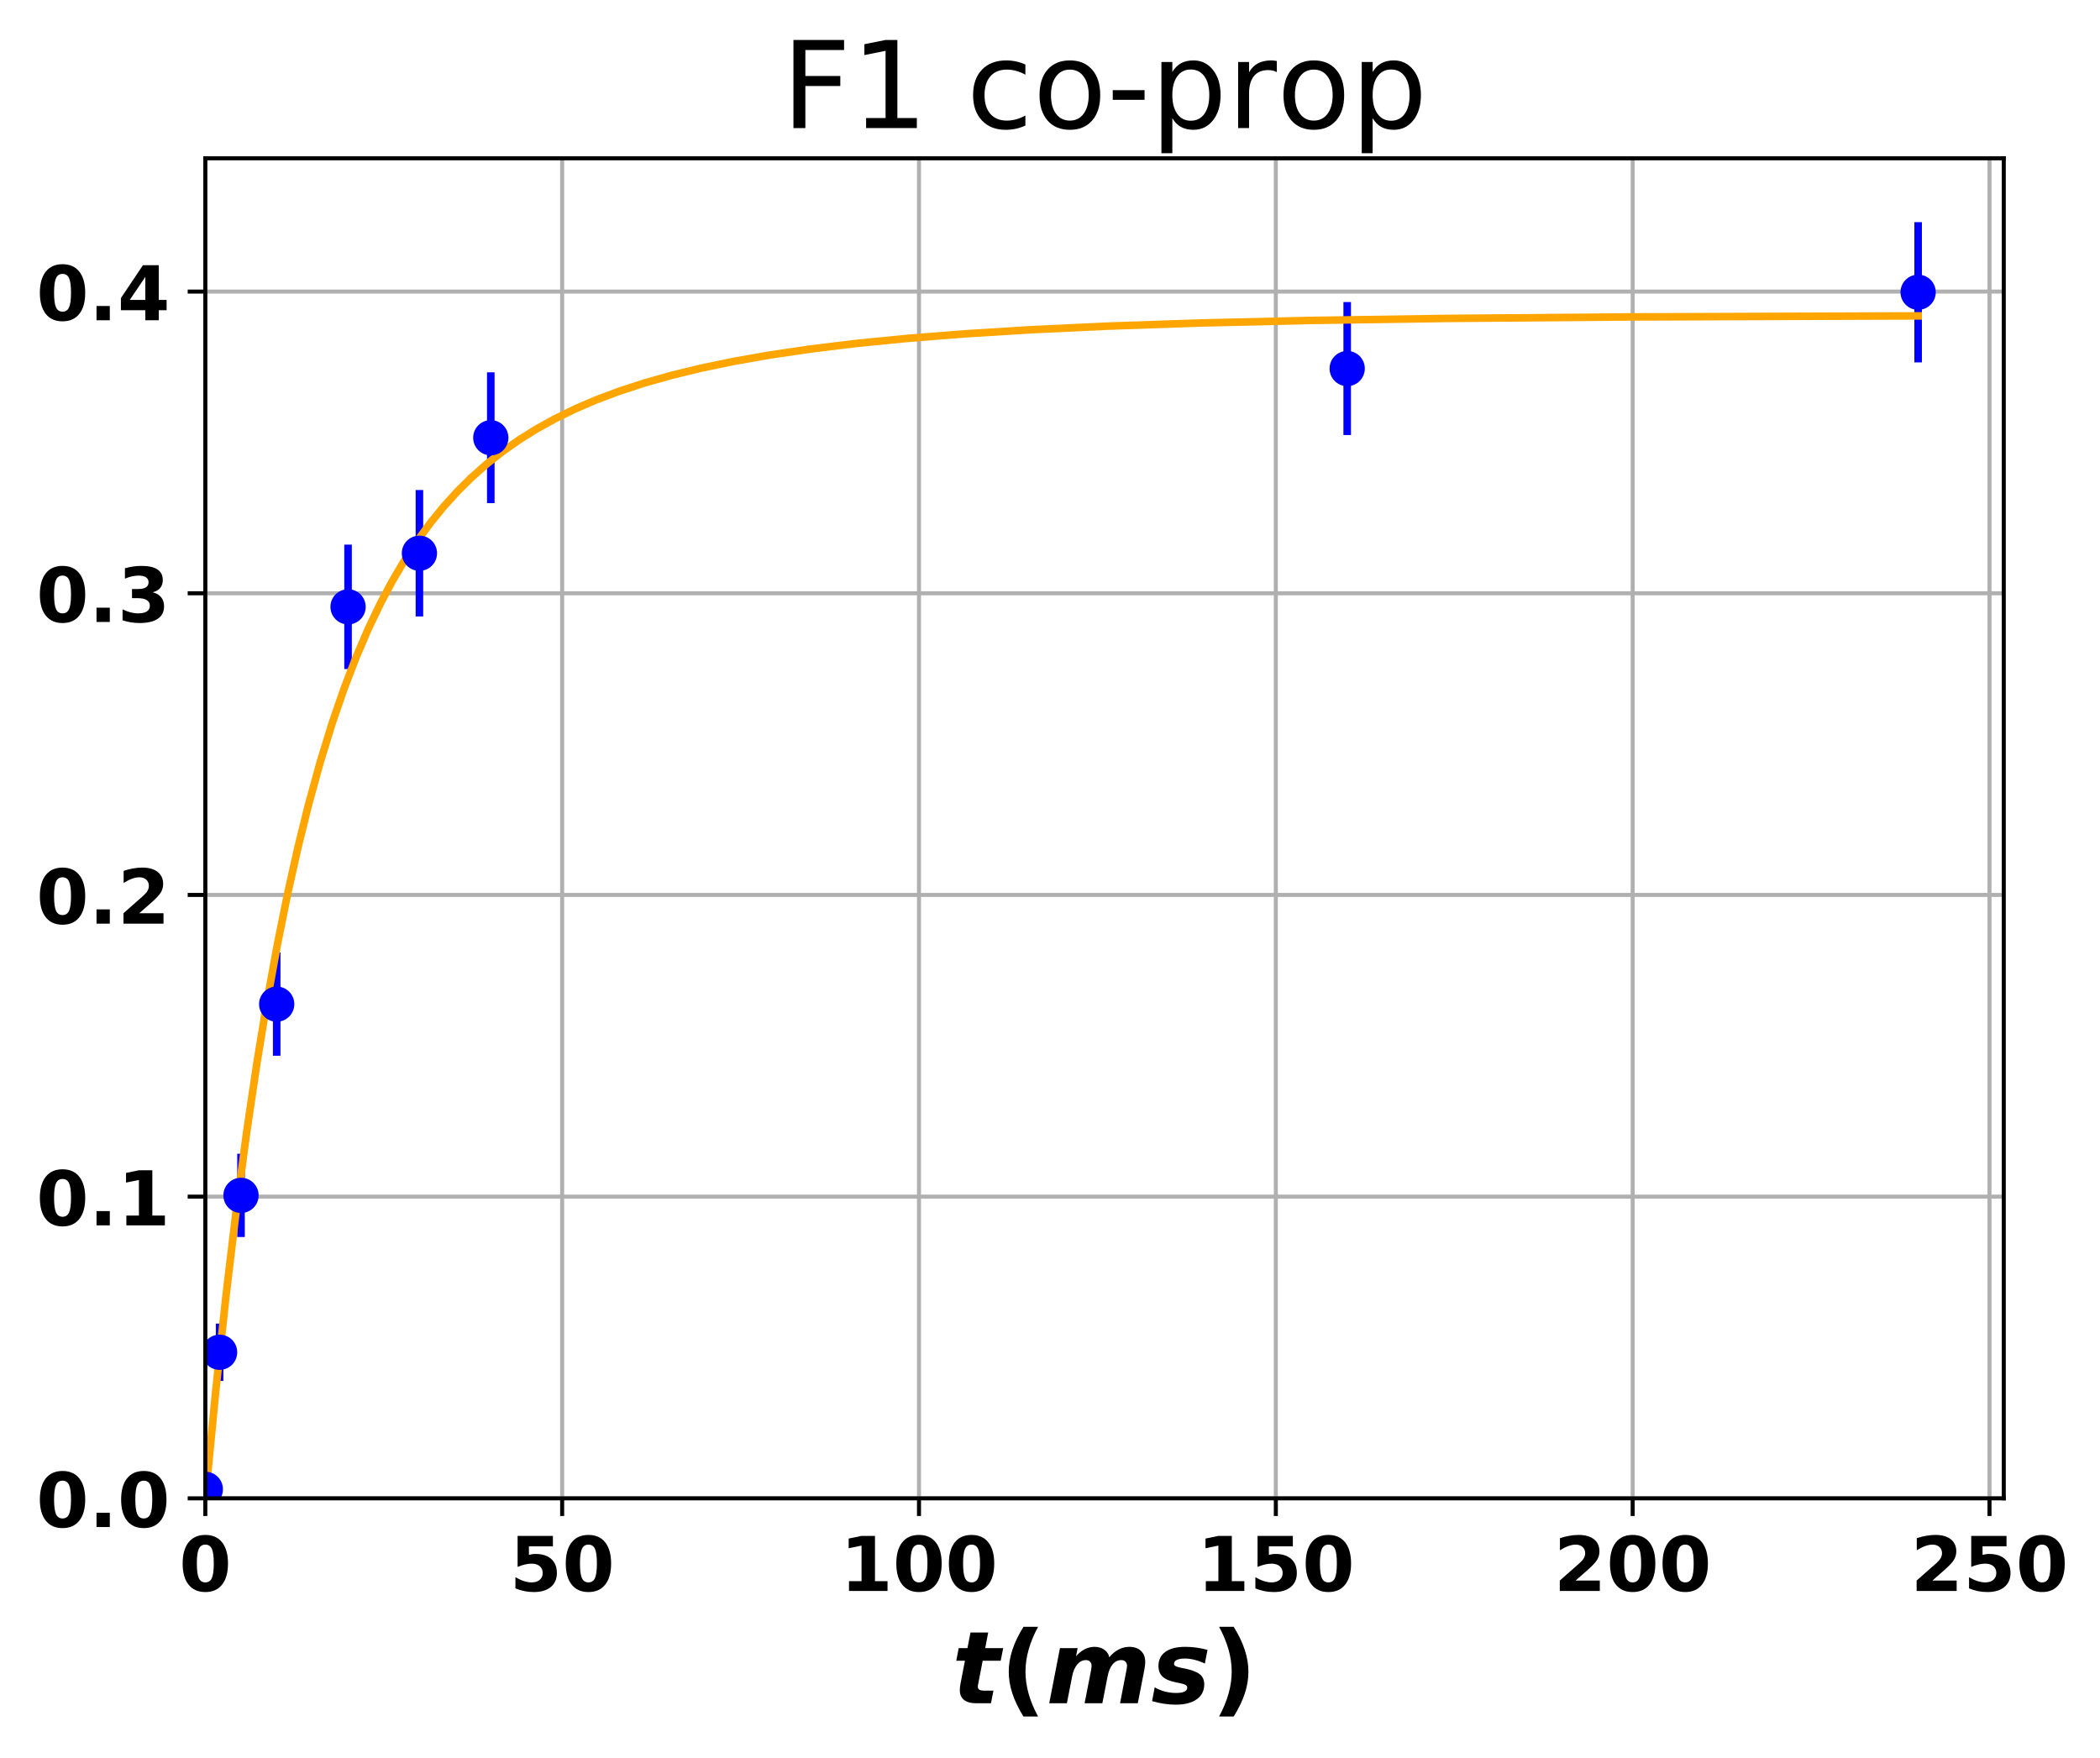
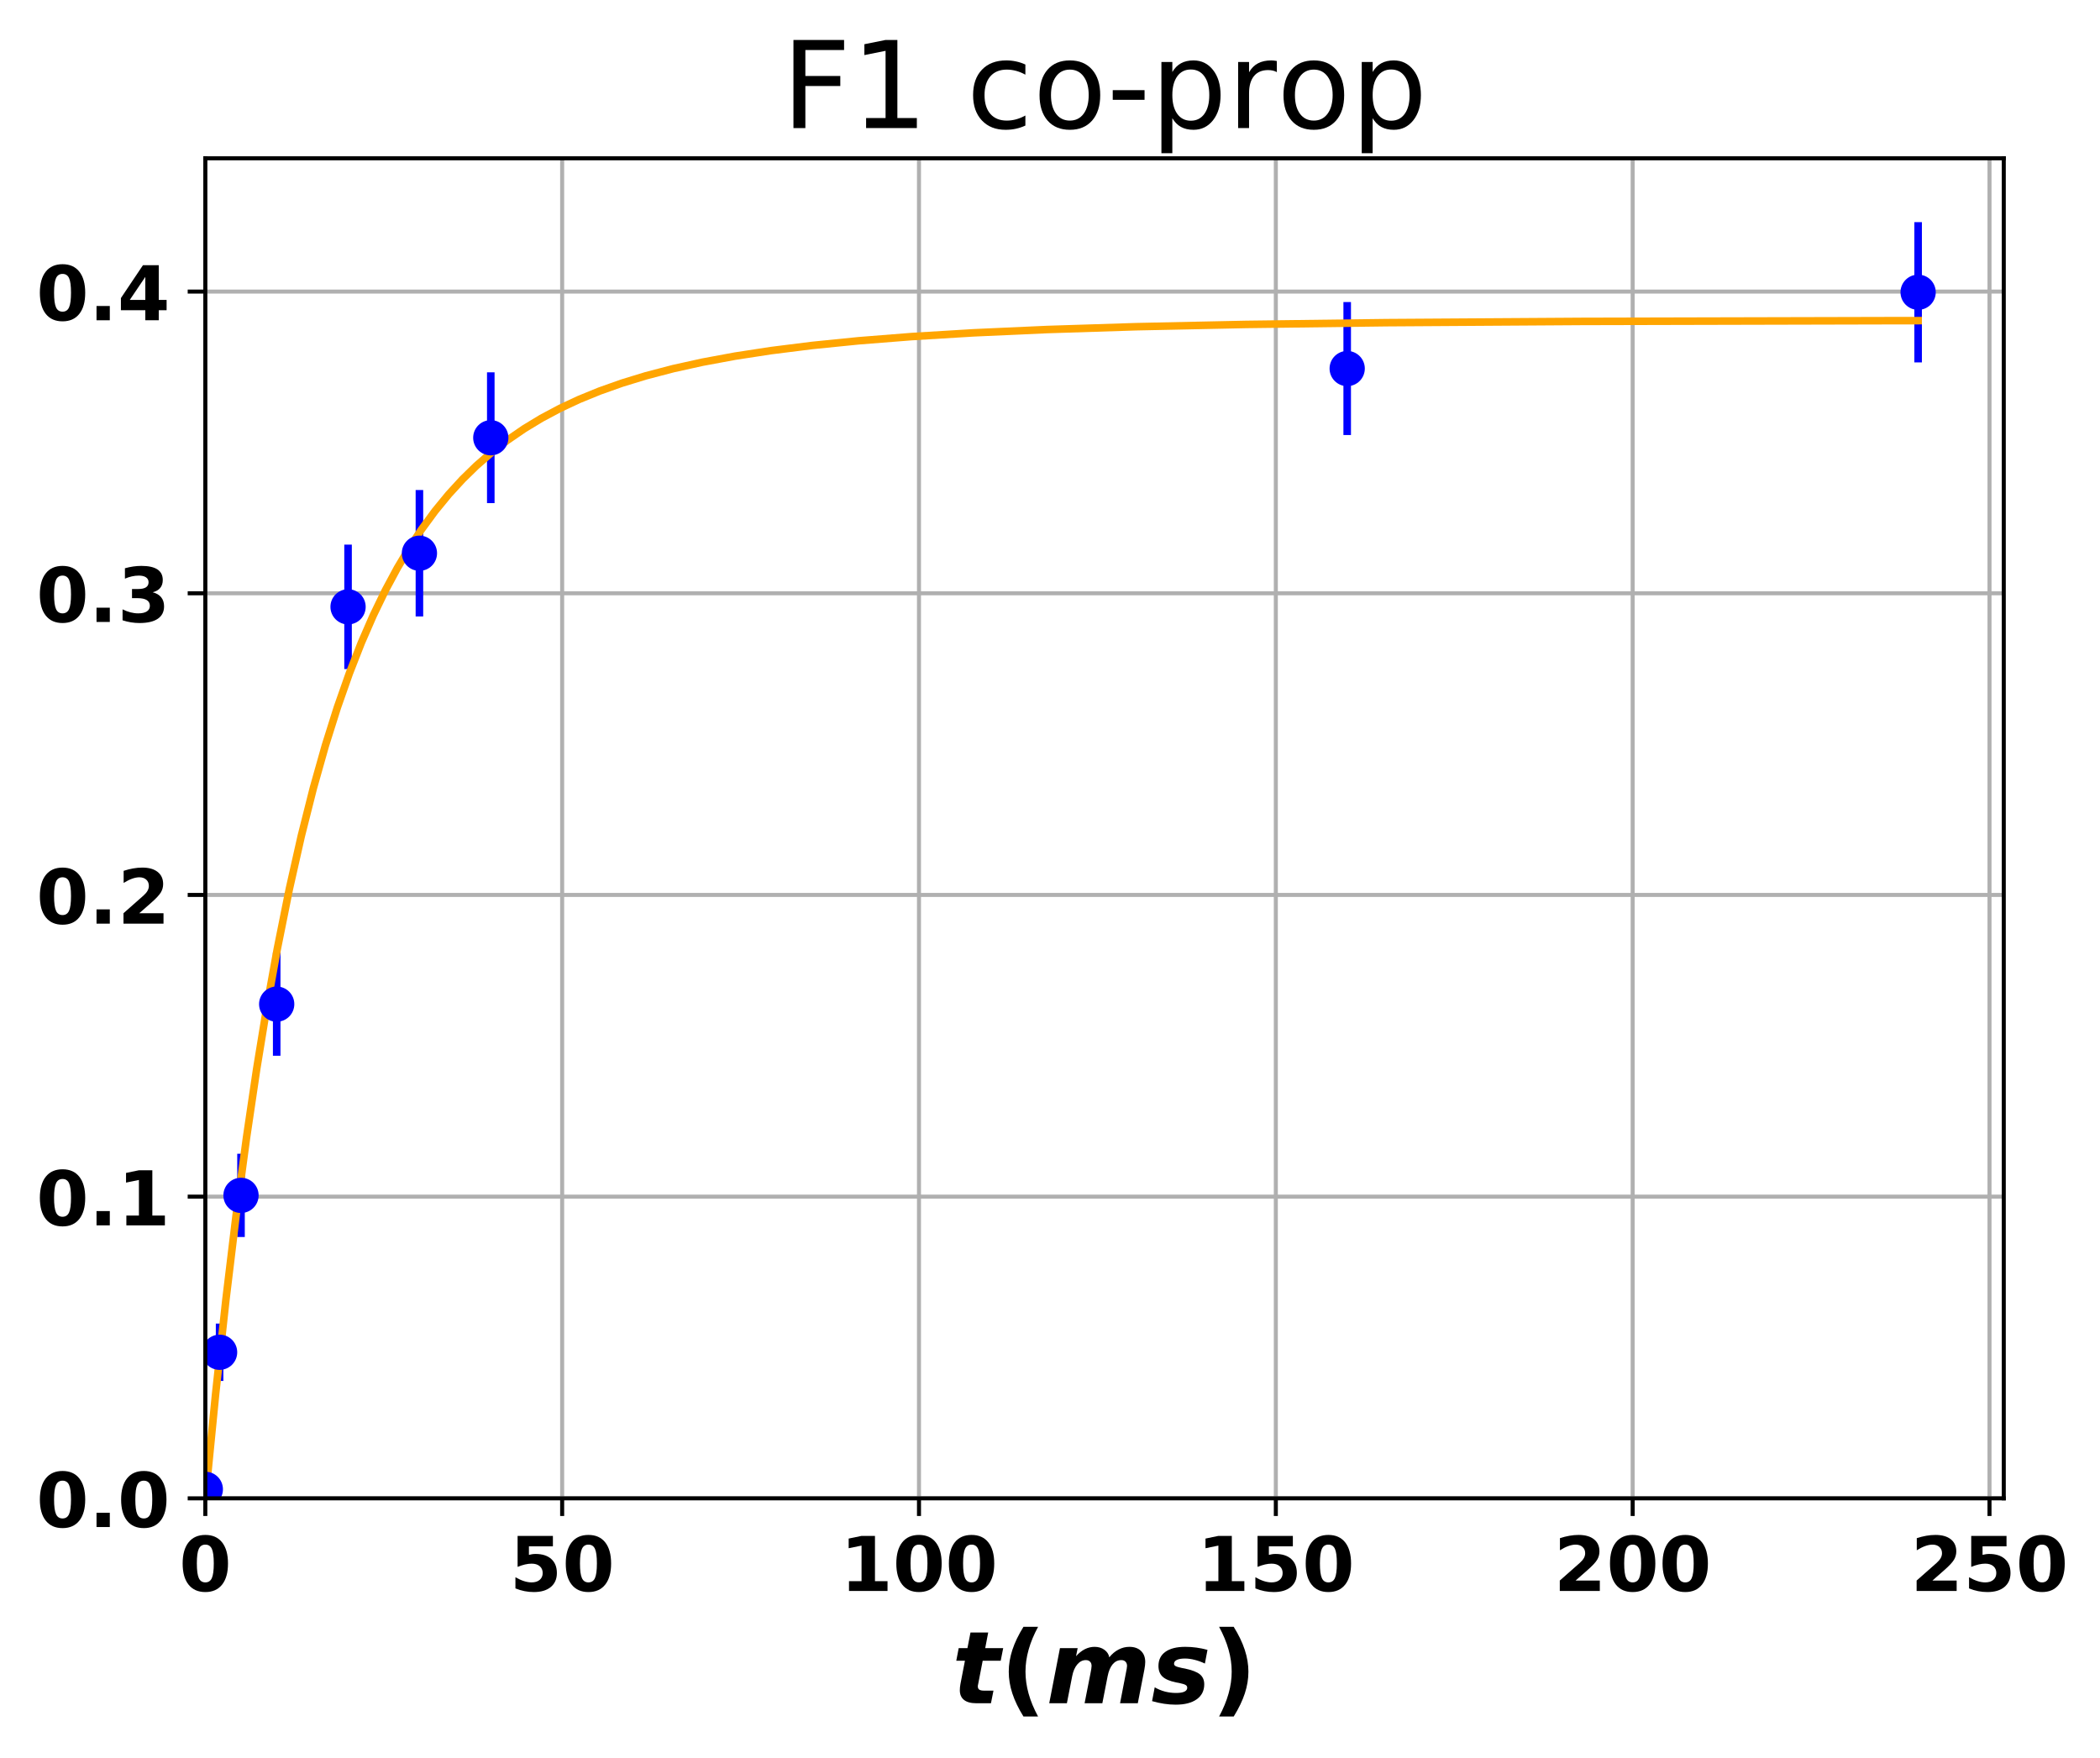
<svg xmlns="http://www.w3.org/2000/svg" xmlns:xlink="http://www.w3.org/1999/xlink" height="349pt" version="1.1" viewBox="0 0 417 349" width="417pt">
  <defs>
    <style type="text/css">
*{stroke-linecap:butt;stroke-linejoin:round;}
  </style>
  </defs>
  <g id="figure_1">
    <g id="patch_1">
      <path d="M 0 349.622  L 417.912 349.622  L 417.912 0  L 0 0  z " style="fill:none;" />
    </g>
    <g id="axes_1">
      <g id="patch_2">
        <path d="M 40.771 297.548  L 397.891 297.548  L 397.891 31.436  L 40.771 31.436  z " style="fill:none;" />
      </g>
      <g id="matplotlib.axis_1">
        <g id="xtick_1">
          <g id="line2d_1">
-             <path clip-path="url(#p3bf431dee2)" d="M 40.771 297.548  L 40.771 31.436  " style="fill:none;stroke:#b0b0b0;stroke-linecap:square;stroke-width:0.8;" />
+             <path clip-path="url(#pfee22d00aa)" d="M 40.771 297.548  L 40.771 31.436  " style="fill:none;stroke:#b0b0b0;stroke-linecap:square;stroke-width:0.8;" />
          </g>
          <g id="line2d_2">
            <defs>
-               <path d="M 0 0  L 0 3.5  " id="md26a37bcea" style="stroke:#000000;stroke-width:0.8;" />
-             </defs>
-             <g>
-               <use style="stroke:#000000;stroke-width:0.8;" x="40.771" xlink:href="#md26a37bcea" y="297.548" />
+               <path d="M 0 0  L 0 3.5  " id="m506e6fd8e3" style="stroke:#000000;stroke-width:0.8;" />
+             </defs>
+             <g>
+               <use style="stroke:#000000;stroke-width:0.8;" x="40.771" xlink:href="#m506e6fd8e3" y="297.548" />
            </g>
          </g>
          <g id="text_1">
            <defs>
              <path d="M 46 36.531  Q 46 50.203 43.438 55.781  Q 40.875 61.375 34.812 61.375  Q 28.766 61.375 26.172 55.781  Q 23.578 50.203 23.578 36.531  Q 23.578 22.703 26.172 17.031  Q 28.766 11.375 34.812 11.375  Q 40.828 11.375 43.406 17.031  Q 46 22.703 46 36.531  M 64.797 36.375  Q 64.797 18.266 56.984 8.422  Q 49.172 -1.422 34.812 -1.422  Q 20.406 -1.422 12.594 8.422  Q 4.781 18.266 4.781 36.375  Q 4.781 54.547 12.594 64.375  Q 20.406 74.219 34.812 74.219  Q 49.172 74.219 56.984 64.375  Q 64.797 54.547 64.797 36.375  " id="DejaVuSans-Bold-30" />
            </defs>
            <g transform="translate(35.55273 315.9459)scale(0.15 -0.15)">
              <use xlink:href="#DejaVuSans-Bold-30" />
            </g>
          </g>
        </g>
        <g id="xtick_2">
          <g id="line2d_3">
-             <path clip-path="url(#p3bf431dee2)" d="M 111.628 297.548  L 111.628 31.436  " style="fill:none;stroke:#b0b0b0;stroke-linecap:square;stroke-width:0.8;" />
+             <path clip-path="url(#pfee22d00aa)" d="M 111.628 297.548  L 111.628 31.436  " style="fill:none;stroke:#b0b0b0;stroke-linecap:square;stroke-width:0.8;" />
          </g>
          <g id="line2d_4">
            <g>
-               <use style="stroke:#000000;stroke-width:0.8;" x="111.628" xlink:href="#md26a37bcea" y="297.548" />
+               <use style="stroke:#000000;stroke-width:0.8;" x="111.628" xlink:href="#m506e6fd8e3" y="297.548" />
            </g>
          </g>
          <g id="text_2">
            <defs>
              <path d="M 10.594 72.906  L 57.328 72.906  L 57.328 59.078  L 25.594 59.078  L 25.594 47.797  Q 27.734 48.391 29.906 48.703  Q 32.078 49.031 34.422 49.031  Q 47.75 49.031 55.172 42.359  Q 62.594 35.688 62.594 23.781  Q 62.594 11.969 54.516 5.266  Q 46.438 -1.422 32.078 -1.422  Q 25.875 -1.422 19.797 -0.219  Q 13.719 0.984 7.719 3.422  L 7.719 18.219  Q 13.672 14.797 19.016 13.078  Q 24.359 11.375 29.109 11.375  Q 35.938 11.375 39.859 14.719  Q 43.797 18.062 43.797 23.781  Q 43.797 29.547 39.859 32.859  Q 35.938 36.188 29.109 36.188  Q 25.047 36.188 20.453 35.125  Q 15.875 34.078 10.594 31.891  z " id="DejaVuSans-Bold-35" />
            </defs>
            <g transform="translate(101.1915 315.9459)scale(0.15 -0.15)">
              <use xlink:href="#DejaVuSans-Bold-35" />
              <use x="69.58" xlink:href="#DejaVuSans-Bold-30" />
            </g>
          </g>
        </g>
        <g id="xtick_3">
          <g id="line2d_5">
-             <path clip-path="url(#p3bf431dee2)" d="M 182.485 297.548  L 182.485 31.436  " style="fill:none;stroke:#b0b0b0;stroke-linecap:square;stroke-width:0.8;" />
+             <path clip-path="url(#pfee22d00aa)" d="M 182.485 297.548  L 182.485 31.436  " style="fill:none;stroke:#b0b0b0;stroke-linecap:square;stroke-width:0.8;" />
          </g>
          <g id="line2d_6">
            <g>
-               <use style="stroke:#000000;stroke-width:0.8;" x="182.485" xlink:href="#md26a37bcea" y="297.548" />
+               <use style="stroke:#000000;stroke-width:0.8;" x="182.485" xlink:href="#m506e6fd8e3" y="297.548" />
            </g>
          </g>
          <g id="text_3">
            <defs>
              <path d="M 11.719 12.984  L 28.328 12.984  L 28.328 60.109  L 11.281 56.594  L 11.281 69.391  L 28.219 72.906  L 46.094 72.906  L 46.094 12.984  L 62.703 12.984  L 62.703 0  L 11.719 0  z " id="DejaVuSans-Bold-31" />
            </defs>
            <g transform="translate(166.8303 315.9459)scale(0.15 -0.15)">
              <use xlink:href="#DejaVuSans-Bold-31" />
              <use x="69.58" xlink:href="#DejaVuSans-Bold-30" />
              <use x="139.16" xlink:href="#DejaVuSans-Bold-30" />
            </g>
          </g>
        </g>
        <g id="xtick_4">
          <g id="line2d_7">
-             <path clip-path="url(#p3bf431dee2)" d="M 253.343 297.548  L 253.343 31.436  " style="fill:none;stroke:#b0b0b0;stroke-linecap:square;stroke-width:0.8;" />
+             <path clip-path="url(#pfee22d00aa)" d="M 253.343 297.548  L 253.343 31.436  " style="fill:none;stroke:#b0b0b0;stroke-linecap:square;stroke-width:0.8;" />
          </g>
          <g id="line2d_8">
            <g>
-               <use style="stroke:#000000;stroke-width:0.8;" x="253.343" xlink:href="#md26a37bcea" y="297.548" />
+               <use style="stroke:#000000;stroke-width:0.8;" x="253.343" xlink:href="#m506e6fd8e3" y="297.548" />
            </g>
          </g>
          <g id="text_4">
            <g transform="translate(237.6874 315.9459)scale(0.15 -0.15)">
              <use xlink:href="#DejaVuSans-Bold-31" />
              <use x="69.58" xlink:href="#DejaVuSans-Bold-35" />
              <use x="139.16" xlink:href="#DejaVuSans-Bold-30" />
            </g>
          </g>
        </g>
        <g id="xtick_5">
          <g id="line2d_9">
-             <path clip-path="url(#p3bf431dee2)" d="M 324.2 297.548  L 324.2 31.436  " style="fill:none;stroke:#b0b0b0;stroke-linecap:square;stroke-width:0.8;" />
+             <path clip-path="url(#pfee22d00aa)" d="M 324.2 297.548  L 324.2 31.436  " style="fill:none;stroke:#b0b0b0;stroke-linecap:square;stroke-width:0.8;" />
          </g>
          <g id="line2d_10">
            <g>
-               <use style="stroke:#000000;stroke-width:0.8;" x="324.2" xlink:href="#md26a37bcea" y="297.548" />
+               <use style="stroke:#000000;stroke-width:0.8;" x="324.2" xlink:href="#m506e6fd8e3" y="297.548" />
            </g>
          </g>
          <g id="text_5">
            <defs>
              <path d="M 28.812 13.812  L 60.891 13.812  L 60.891 0  L 7.906 0  L 7.906 13.812  L 34.516 37.312  Q 38.094 40.531 39.797 43.609  Q 41.5 46.688 41.5 50  Q 41.5 55.125 38.062 58.25  Q 34.625 61.375 28.906 61.375  Q 24.516 61.375 19.281 59.5  Q 14.062 57.625 8.109 53.906  L 8.109 69.922  Q 14.453 72.016 20.656 73.109  Q 26.859 74.219 32.812 74.219  Q 45.906 74.219 53.156 68.453  Q 60.406 62.703 60.406 52.391  Q 60.406 46.438 57.328 41.281  Q 54.25 36.141 44.391 27.484  z " id="DejaVuSans-Bold-32" />
            </defs>
            <g transform="translate(308.5446 315.9459)scale(0.15 -0.15)">
              <use xlink:href="#DejaVuSans-Bold-32" />
              <use x="69.58" xlink:href="#DejaVuSans-Bold-30" />
              <use x="139.16" xlink:href="#DejaVuSans-Bold-30" />
            </g>
          </g>
        </g>
        <g id="xtick_6">
          <g id="line2d_11">
-             <path clip-path="url(#p3bf431dee2)" d="M 395.057 297.548  L 395.057 31.436  " style="fill:none;stroke:#b0b0b0;stroke-linecap:square;stroke-width:0.8;" />
+             <path clip-path="url(#pfee22d00aa)" d="M 395.057 297.548  L 395.057 31.436  " style="fill:none;stroke:#b0b0b0;stroke-linecap:square;stroke-width:0.8;" />
          </g>
          <g id="line2d_12">
            <g>
-               <use style="stroke:#000000;stroke-width:0.8;" x="395.057" xlink:href="#md26a37bcea" y="297.548" />
+               <use style="stroke:#000000;stroke-width:0.8;" x="395.057" xlink:href="#m506e6fd8e3" y="297.548" />
            </g>
          </g>
          <g id="text_6">
            <g transform="translate(379.4017 315.9459)scale(0.15 -0.15)">
              <use xlink:href="#DejaVuSans-Bold-32" />
              <use x="69.58" xlink:href="#DejaVuSans-Bold-35" />
              <use x="139.16" xlink:href="#DejaVuSans-Bold-30" />
            </g>
          </g>
        </g>
        <g id="text_7">
          <defs>
            <path d="M 35.984 70.219  L 33.016 54.688  L 50.875 54.688  L 48.391 42.188  L 30.516 42.188  L 26.031 19.047  Q 25.828 18.266 25.75 17.719  Q 25.688 17.188 25.688 16.703  Q 25.688 14.453 27.172 13.469  Q 28.656 12.5 32.172 12.5  L 41.219 12.5  L 38.719 0  L 24.031 0  Q 16.109 0 11.953 3.312  Q 7.812 6.641 7.812 12.891  Q 7.812 14.266 7.953 15.828  Q 8.109 17.391 8.406 19  L 12.891 42.188  L 4.297 42.188  L 6.688 54.688  L 15.375 54.688  L 18.406 70.219  z " id="DejaVuSans-BoldOblique-74" />
            <path d="M 37.703 -13.188  L 23.188 -13.188  Q 15.719 -1.125 12.156 9.734  Q 8.594 20.609 8.594 31.297  Q 8.594 42 12.172 52.953  Q 15.766 63.922 23.188 75.875  L 37.703 75.875  Q 31.453 64.312 28.328 53.25  Q 25.203 42.188 25.203 31.391  Q 25.203 20.609 28.297 9.516  Q 31.391 -1.562 37.703 -13.188  " id="DejaVuSans-Bold-28" />
            <path d="M 62.703 45.609  Q 66.75 50.641 71.891 53.312  Q 77.047 56 82.625 56  Q 89.938 56 94.156 51.969  Q 98.391 47.953 98.391 40.922  Q 98.391 39.453 98.172 37.562  Q 97.953 35.688 97.516 33.297  L 91.016 0  L 73.391 0  L 78.906 28.516  L 79.047 29.25  Q 80.328 35.297 80.328 37.016  Q 80.328 39.703 78.781 41.266  Q 77.25 42.828 74.609 42.828  Q 69.578 42.828 66.078 38.703  Q 62.594 34.578 61.078 26.906  L 55.812 0  L 38.188 0  L 43.797 28.516  Q 44.531 32.172 44.828 34.047  Q 45.125 35.938 45.125 37.016  Q 45.125 39.75 43.609 41.281  Q 42.094 42.828 39.406 42.828  Q 34.578 42.828 30.938 38.547  Q 27.297 34.281 25.875 26.906  L 20.609 0  L 3.078 0  L 13.719 54.688  L 31.297 54.688  L 29.688 46.688  Q 33.797 51.312 38.422 53.656  Q 43.062 56 48.094 56  Q 53.766 56 57.812 53.094  Q 61.859 50.203 62.703 45.609  " id="DejaVuSans-BoldOblique-6d" />
            <path d="M 56 52.984  L 53.422 39.406  Q 48.297 41.844 43.219 43.109  Q 38.141 44.391 33.594 44.391  Q 28.422 44.391 25.609 43.047  Q 22.797 41.703 22.797 39.203  Q 22.797 37.75 24.359 36.859  Q 25.922 35.984 30.516 35.016  L 33.688 34.422  Q 44.281 32.172 48.531 28.625  Q 52.781 25.094 52.781 18.797  Q 52.781 9.281 45.312 3.922  Q 37.844 -1.422 24.422 -1.422  Q 18.797 -1.422 12.938 -0.531  Q 7.078 0.344 0.984 2.094  L 3.609 15.828  Q 8.344 13.031 13.734 11.609  Q 19.141 10.203 24.812 10.203  Q 30.328 10.203 33.109 11.516  Q 35.891 12.844 35.891 15.375  Q 35.891 17.141 34.328 18.109  Q 32.766 19.094 27.875 20.125  L 24.703 20.703  Q 15.328 22.656 11.328 26.469  Q 7.328 30.281 7.328 37.016  Q 7.328 46.141 14.234 51.062  Q 21.141 56 33.984 56  Q 39.594 56 45.031 55.25  Q 50.484 54.5 56 52.984  " id="DejaVuSans-BoldOblique-73" />
            <path d="M 8.016 -13.188  Q 14.266 -1.562 17.391 9.516  Q 20.516 20.609 20.516 31.391  Q 20.516 42.188 17.391 53.25  Q 14.266 64.312 8.016 75.875  L 22.516 75.875  Q 29.938 63.922 33.516 52.953  Q 37.109 42 37.109 31.297  Q 37.109 20.609 33.547 9.734  Q 29.984 -1.125 22.516 -13.188  z " id="DejaVuSans-Bold-29" />
          </defs>
          <g transform="translate(189.0311 338.2623)scale(0.2 -0.2)">
            <use transform="translate(0 0.125)" xlink:href="#DejaVuSans-BoldOblique-74" />
            <use transform="translate(47.80273 0.125)" xlink:href="#DejaVuSans-Bold-28" />
            <use transform="translate(93.50586 0.125)" xlink:href="#DejaVuSans-BoldOblique-6d" />
            <use transform="translate(197.7051 0.125)" xlink:href="#DejaVuSans-BoldOblique-73" />
            <use transform="translate(257.2266 0.125)" xlink:href="#DejaVuSans-Bold-29" />
          </g>
        </g>
      </g>
      <g id="matplotlib.axis_2">
        <g id="ytick_1">
          <g id="line2d_13">
-             <path clip-path="url(#p3bf431dee2)" d="M 40.771 297.548  L 397.891 297.548  " style="fill:none;stroke:#b0b0b0;stroke-linecap:square;stroke-width:0.8;" />
+             <path clip-path="url(#pfee22d00aa)" d="M 40.771 297.548  L 397.891 297.548  " style="fill:none;stroke:#b0b0b0;stroke-linecap:square;stroke-width:0.8;" />
          </g>
          <g id="line2d_14">
            <defs>
-               <path d="M 0 0  L -3.5 0  " id="mda6c9d6898" style="stroke:#000000;stroke-width:0.8;" />
-             </defs>
-             <g>
-               <use style="stroke:#000000;stroke-width:0.8;" x="40.771" xlink:href="#mda6c9d6898" y="297.548" />
+               <path d="M 0 0  L -3.5 0  " id="mec34b51e1f" style="stroke:#000000;stroke-width:0.8;" />
+             </defs>
+             <g>
+               <use style="stroke:#000000;stroke-width:0.8;" x="40.771" xlink:href="#mec34b51e1f" y="297.548" />
            </g>
          </g>
          <g id="text_8">
            <defs>
              <path d="M 10.203 18.891  L 27.781 18.891  L 27.781 0  L 10.203 0  z " id="DejaVuSans-Bold-2e" />
            </defs>
            <g transform="translate(7.2 303.2471)scale(0.15 -0.15)">
              <use xlink:href="#DejaVuSans-Bold-30" />
              <use x="69.58" xlink:href="#DejaVuSans-Bold-2e" />
              <use x="107.568" xlink:href="#DejaVuSans-Bold-30" />
            </g>
          </g>
        </g>
        <g id="ytick_2">
          <g id="line2d_15">
-             <path clip-path="url(#p3bf431dee2)" d="M 40.771 237.636  L 397.891 237.636  " style="fill:none;stroke:#b0b0b0;stroke-linecap:square;stroke-width:0.8;" />
+             <path clip-path="url(#pfee22d00aa)" d="M 40.771 237.636  L 397.891 237.636  " style="fill:none;stroke:#b0b0b0;stroke-linecap:square;stroke-width:0.8;" />
          </g>
          <g id="line2d_16">
            <g>
-               <use style="stroke:#000000;stroke-width:0.8;" x="40.771" xlink:href="#mda6c9d6898" y="237.636" />
+               <use style="stroke:#000000;stroke-width:0.8;" x="40.771" xlink:href="#mec34b51e1f" y="237.636" />
            </g>
          </g>
          <g id="text_9">
            <g transform="translate(7.2 243.3352)scale(0.15 -0.15)">
              <use xlink:href="#DejaVuSans-Bold-30" />
              <use x="69.58" xlink:href="#DejaVuSans-Bold-2e" />
              <use x="107.568" xlink:href="#DejaVuSans-Bold-31" />
            </g>
          </g>
        </g>
        <g id="ytick_3">
          <g id="line2d_17">
-             <path clip-path="url(#p3bf431dee2)" d="M 40.771 177.724  L 397.891 177.724  " style="fill:none;stroke:#b0b0b0;stroke-linecap:square;stroke-width:0.8;" />
+             <path clip-path="url(#pfee22d00aa)" d="M 40.771 177.724  L 397.891 177.724  " style="fill:none;stroke:#b0b0b0;stroke-linecap:square;stroke-width:0.8;" />
          </g>
          <g id="line2d_18">
            <g>
-               <use style="stroke:#000000;stroke-width:0.8;" x="40.771" xlink:href="#mda6c9d6898" y="177.724" />
+               <use style="stroke:#000000;stroke-width:0.8;" x="40.771" xlink:href="#mec34b51e1f" y="177.724" />
            </g>
          </g>
          <g id="text_10">
            <g transform="translate(7.2 183.4232)scale(0.15 -0.15)">
              <use xlink:href="#DejaVuSans-Bold-30" />
              <use x="69.58" xlink:href="#DejaVuSans-Bold-2e" />
              <use x="107.568" xlink:href="#DejaVuSans-Bold-32" />
            </g>
          </g>
        </g>
        <g id="ytick_4">
          <g id="line2d_19">
-             <path clip-path="url(#p3bf431dee2)" d="M 40.771 117.813  L 397.891 117.813  " style="fill:none;stroke:#b0b0b0;stroke-linecap:square;stroke-width:0.8;" />
+             <path clip-path="url(#pfee22d00aa)" d="M 40.771 117.813  L 397.891 117.813  " style="fill:none;stroke:#b0b0b0;stroke-linecap:square;stroke-width:0.8;" />
          </g>
          <g id="line2d_20">
            <g>
-               <use style="stroke:#000000;stroke-width:0.8;" x="40.771" xlink:href="#mda6c9d6898" y="117.813" />
+               <use style="stroke:#000000;stroke-width:0.8;" x="40.771" xlink:href="#mec34b51e1f" y="117.813" />
            </g>
          </g>
          <g id="text_11">
            <defs>
              <path d="M 46.578 39.312  Q 53.953 37.406 57.781 32.688  Q 61.625 27.984 61.625 20.703  Q 61.625 9.859 53.312 4.219  Q 45.016 -1.422 29.109 -1.422  Q 23.484 -1.422 17.844 -0.516  Q 12.203 0.391 6.688 2.203  L 6.688 16.703  Q 11.969 14.062 17.156 12.719  Q 22.359 11.375 27.391 11.375  Q 34.859 11.375 38.844 13.953  Q 42.828 16.547 42.828 21.391  Q 42.828 26.375 38.75 28.938  Q 34.672 31.5 26.703 31.5  L 19.188 31.5  L 19.188 43.609  L 27.094 43.609  Q 34.188 43.609 37.641 45.828  Q 41.109 48.047 41.109 52.594  Q 41.109 56.781 37.734 59.078  Q 34.375 61.375 28.219 61.375  Q 23.688 61.375 19.047 60.344  Q 14.406 59.328 9.812 57.328  L 9.812 71.094  Q 15.375 72.656 20.844 73.438  Q 26.312 74.219 31.594 74.219  Q 45.797 74.219 52.844 69.547  Q 59.906 64.891 59.906 55.516  Q 59.906 49.125 56.531 45.047  Q 53.172 40.969 46.578 39.312  " id="DejaVuSans-Bold-33" />
            </defs>
            <g transform="translate(7.2 123.5113)scale(0.15 -0.15)">
              <use xlink:href="#DejaVuSans-Bold-30" />
              <use x="69.58" xlink:href="#DejaVuSans-Bold-2e" />
              <use x="107.568" xlink:href="#DejaVuSans-Bold-33" />
            </g>
          </g>
        </g>
        <g id="ytick_5">
          <g id="line2d_21">
-             <path clip-path="url(#p3bf431dee2)" d="M 40.771 57.901  L 397.891 57.901  " style="fill:none;stroke:#b0b0b0;stroke-linecap:square;stroke-width:0.8;" />
+             <path clip-path="url(#pfee22d00aa)" d="M 40.771 57.901  L 397.891 57.901  " style="fill:none;stroke:#b0b0b0;stroke-linecap:square;stroke-width:0.8;" />
          </g>
          <g id="line2d_22">
            <g>
-               <use style="stroke:#000000;stroke-width:0.8;" x="40.771" xlink:href="#mda6c9d6898" y="57.901" />
+               <use style="stroke:#000000;stroke-width:0.8;" x="40.771" xlink:href="#mec34b51e1f" y="57.901" />
            </g>
          </g>
          <g id="text_12">
            <defs>
              <path d="M 36.812 57.422  L 16.219 26.906  L 36.812 26.906  z M 33.688 72.906  L 54.594 72.906  L 54.594 26.906  L 64.984 26.906  L 64.984 13.281  L 54.594 13.281  L 54.594 0  L 36.812 0  L 36.812 13.281  L 4.5 13.281  L 4.5 29.391  z " id="DejaVuSans-Bold-34" />
            </defs>
            <g transform="translate(7.2 63.59941)scale(0.15 -0.15)">
              <use xlink:href="#DejaVuSans-Bold-30" />
              <use x="69.58" xlink:href="#DejaVuSans-Bold-2e" />
              <use x="107.568" xlink:href="#DejaVuSans-Bold-34" />
            </g>
          </g>
        </g>
      </g>
      <g id="LineCollection_1">
-         <path clip-path="url(#p3bf431dee2)" d="M 40.771 297.09  L 40.771 294.419  " style="fill:none;stroke:#0000ff;stroke-width:1.5;" />
-         <path clip-path="url(#p3bf431dee2)" d="M 43.605 274.231  L 43.605 262.848  " style="fill:none;stroke:#0000ff;stroke-width:1.5;" />
-         <path clip-path="url(#p3bf431dee2)" d="M 47.857 245.647  L 47.857 229.119  " style="fill:none;stroke:#0000ff;stroke-width:1.5;" />
-         <path clip-path="url(#p3bf431dee2)" d="M 54.943 209.657  L 54.943 189.154  " style="fill:none;stroke:#0000ff;stroke-width:1.5;" />
-         <path clip-path="url(#p3bf431dee2)" d="M 69.114 132.867  L 69.114 108.149  " style="fill:none;stroke:#0000ff;stroke-width:1.5;" />
-         <path clip-path="url(#p3bf431dee2)" d="M 83.285 122.416  L 83.285 97.314  " style="fill:none;stroke:#0000ff;stroke-width:1.5;" />
-         <path clip-path="url(#p3bf431dee2)" d="M 97.457 99.918  L 97.457 73.942  " style="fill:none;stroke:#0000ff;stroke-width:1.5;" />
-         <path clip-path="url(#p3bf431dee2)" d="M 267.514 86.396  L 267.514 59.983  " style="fill:none;stroke:#0000ff;stroke-width:1.5;" />
-         <path clip-path="url(#p3bf431dee2)" d="M 380.885 71.963  L 380.885 44.108  " style="fill:none;stroke:#0000ff;stroke-width:1.5;" />
+         <path clip-path="url(#pfee22d00aa)" d="M 40.771 297.09  L 40.771 294.419  " style="fill:none;stroke:#0000ff;stroke-width:1.5;" />
+         <path clip-path="url(#pfee22d00aa)" d="M 43.605 274.231  L 43.605 262.848  " style="fill:none;stroke:#0000ff;stroke-width:1.5;" />
+         <path clip-path="url(#pfee22d00aa)" d="M 47.857 245.647  L 47.857 229.119  " style="fill:none;stroke:#0000ff;stroke-width:1.5;" />
+         <path clip-path="url(#pfee22d00aa)" d="M 54.943 209.657  L 54.943 189.154  " style="fill:none;stroke:#0000ff;stroke-width:1.5;" />
+         <path clip-path="url(#pfee22d00aa)" d="M 69.114 132.867  L 69.114 108.149  " style="fill:none;stroke:#0000ff;stroke-width:1.5;" />
+         <path clip-path="url(#pfee22d00aa)" d="M 83.285 122.416  L 83.285 97.314  " style="fill:none;stroke:#0000ff;stroke-width:1.5;" />
+         <path clip-path="url(#pfee22d00aa)" d="M 97.457 99.918  L 97.457 73.942  " style="fill:none;stroke:#0000ff;stroke-width:1.5;" />
+         <path clip-path="url(#pfee22d00aa)" d="M 267.514 86.396  L 267.514 59.983  " style="fill:none;stroke:#0000ff;stroke-width:1.5;" />
+         <path clip-path="url(#pfee22d00aa)" d="M 380.885 71.963  L 380.885 44.108  " style="fill:none;stroke:#0000ff;stroke-width:1.5;" />
      </g>
      <g id="line2d_23">
-         <path clip-path="url(#p3bf431dee2)" d="M 40.771 297.548  L 42.814 276.438  L 44.857 257.476  L 46.899 240.43  L 48.942 225.095  L 50.985 211.287  L 53.027 198.843  L 55.07 187.618  L 57.113 177.483  L 59.156 168.323  L 61.198 160.035  L 63.582 151.347  L 65.965 143.596  L 68.348 136.669  L 70.731 130.469  L 73.114 124.91  L 75.497 119.918  L 77.881 115.426  L 80.264 111.377  L 82.647 107.721  L 85.371 103.968  L 88.094 100.611  L 90.818 97.603  L 93.542 94.9  L 96.606 92.178  L 99.67 89.75  L 103.074 87.35  L 106.479 85.221  L 110.224 83.146  L 114.309 81.156  L 118.395 79.406  L 122.821 77.741  L 127.928 76.068  L 133.375 74.528  L 139.163 73.12  L 145.631 71.773  L 152.781 70.513  L 160.952 69.307  L 169.803 68.227  L 180.017 67.211  L 191.593 66.293  L 204.87 65.471  L 220.191 64.755  L 238.235 64.143  L 260.024 63.636  L 287.26 63.235  L 323.349 62.938  L 376.459 62.745  L 380.885 62.735  L 380.885 62.735  " style="fill:none;stroke:#ffa500;stroke-linecap:square;stroke-width:1.5;" />
+         <path clip-path="url(#pfee22d00aa)" d="M 40.771 297.548  L 42.814 276.82  L 44.857 258.117  L 46.899 241.23  L 48.942 225.973  L 50.985 212.178  L 53.027 199.697  L 55.07 188.395  L 57.453 176.543  L 59.837 165.966  L 62.22 156.518  L 64.603 148.068  L 66.986 140.502  L 69.369 133.719  L 71.752 127.631  L 74.136 122.16  L 76.519 117.237  L 78.902 112.801  L 81.285 108.799  L 83.668 105.183  L 86.392 101.47  L 89.116 98.153  L 91.839 95.184  L 94.563 92.521  L 97.627 89.846  L 100.691 87.469  L 104.096 85.132  L 107.5 83.069  L 111.245 81.075  L 114.99 79.325  L 119.076 77.655  L 123.502 76.084  L 128.268 74.624  L 133.715 73.2  L 139.503 71.92  L 145.972 70.721  L 153.121 69.624  L 161.292 68.599  L 170.484 67.674  L 181.038 66.839  L 193.295 66.095  L 207.934 65.439  L 225.638 64.879  L 247.427 64.425  L 275.344 64.076  L 314.156 63.827  L 375.779 63.68  L 380.885 63.674  L 380.885 63.674  " style="fill:none;stroke:#ffa500;stroke-linecap:square;stroke-width:1.5;" />
      </g>
      <g id="line2d_24">
        <defs>
-           <path d="M 0 3  C 0.796 3 1.559 2.684 2.121 2.121  C 2.684 1.559 3 0.796 3 0  C 3 -0.796 2.684 -1.559 2.121 -2.121  C 1.559 -2.684 0.796 -3 0 -3  C -0.796 -3 -1.559 -2.684 -2.121 -2.121  C -2.684 -1.559 -3 -0.796 -3 0  C -3 0.796 -2.684 1.559 -2.121 2.121  C -1.559 2.684 -0.796 3 0 3  z " id="mdd3f9d8e04" style="stroke:#0000ff;" />
+           <path d="M 0 3  C 0.796 3 1.559 2.684 2.121 2.121  C 2.684 1.559 3 0.796 3 0  C 3 -0.796 2.684 -1.559 2.121 -2.121  C 1.559 -2.684 0.796 -3 0 -3  C -0.796 -3 -1.559 -2.684 -2.121 -2.121  C -2.684 -1.559 -3 -0.796 -3 0  C -3 0.796 -2.684 1.559 -2.121 2.121  C -1.559 2.684 -0.796 3 0 3  z " id="m73f100323e" style="stroke:#0000ff;" />
        </defs>
-         <g clip-path="url(#p3bf431dee2)">
-           <use style="fill:#0000ff;stroke:#0000ff;" x="40.771" xlink:href="#mdd3f9d8e04" y="295.754" />
-           <use style="fill:#0000ff;stroke:#0000ff;" x="43.605" xlink:href="#mdd3f9d8e04" y="268.54" />
-           <use style="fill:#0000ff;stroke:#0000ff;" x="47.857" xlink:href="#mdd3f9d8e04" y="237.383" />
-           <use style="fill:#0000ff;stroke:#0000ff;" x="54.943" xlink:href="#mdd3f9d8e04" y="199.406" />
-           <use style="fill:#0000ff;stroke:#0000ff;" x="69.114" xlink:href="#mdd3f9d8e04" y="120.508" />
-           <use style="fill:#0000ff;stroke:#0000ff;" x="83.285" xlink:href="#mdd3f9d8e04" y="109.865" />
-           <use style="fill:#0000ff;stroke:#0000ff;" x="97.457" xlink:href="#mdd3f9d8e04" y="86.93" />
-           <use style="fill:#0000ff;stroke:#0000ff;" x="267.514" xlink:href="#mdd3f9d8e04" y="73.189" />
-           <use style="fill:#0000ff;stroke:#0000ff;" x="380.885" xlink:href="#mdd3f9d8e04" y="58.036" />
+         <g clip-path="url(#pfee22d00aa)">
+           <use style="fill:#0000ff;stroke:#0000ff;" x="40.771" xlink:href="#m73f100323e" y="295.754" />
+           <use style="fill:#0000ff;stroke:#0000ff;" x="43.605" xlink:href="#m73f100323e" y="268.54" />
+           <use style="fill:#0000ff;stroke:#0000ff;" x="47.857" xlink:href="#m73f100323e" y="237.383" />
+           <use style="fill:#0000ff;stroke:#0000ff;" x="54.943" xlink:href="#m73f100323e" y="199.406" />
+           <use style="fill:#0000ff;stroke:#0000ff;" x="69.114" xlink:href="#m73f100323e" y="120.508" />
+           <use style="fill:#0000ff;stroke:#0000ff;" x="83.285" xlink:href="#m73f100323e" y="109.865" />
+           <use style="fill:#0000ff;stroke:#0000ff;" x="97.457" xlink:href="#m73f100323e" y="86.93" />
+           <use style="fill:#0000ff;stroke:#0000ff;" x="267.514" xlink:href="#m73f100323e" y="73.189" />
+           <use style="fill:#0000ff;stroke:#0000ff;" x="380.885" xlink:href="#m73f100323e" y="58.036" />
        </g>
      </g>
      <g id="patch_3">
        <path d="M 40.771 297.548  L 40.771 31.436  " style="fill:none;stroke:#000000;stroke-linecap:square;stroke-linejoin:miter;stroke-width:0.8;" />
      </g>
      <g id="patch_4">
        <path d="M 397.891 297.548  L 397.891 31.436  " style="fill:none;stroke:#000000;stroke-linecap:square;stroke-linejoin:miter;stroke-width:0.8;" />
      </g>
      <g id="patch_5">
        <path d="M 40.771 297.548  L 397.891 297.548  " style="fill:none;stroke:#000000;stroke-linecap:square;stroke-linejoin:miter;stroke-width:0.8;" />
      </g>
      <g id="patch_6">
        <path d="M 40.771 31.436  L 397.891 31.436  " style="fill:none;stroke:#000000;stroke-linecap:square;stroke-linejoin:miter;stroke-width:0.8;" />
      </g>
      <g id="text_13">
        <defs>
          <path d="M 9.812 72.906  L 51.703 72.906  L 51.703 64.594  L 19.672 64.594  L 19.672 43.109  L 48.578 43.109  L 48.578 34.812  L 19.672 34.812  L 19.672 0  L 9.812 0  z " id="DejaVuSans-46" />
          <path d="M 12.406 8.297  L 28.516 8.297  L 28.516 63.922  L 10.984 60.406  L 10.984 69.391  L 28.422 72.906  L 38.281 72.906  L 38.281 8.297  L 54.391 8.297  L 54.391 0  L 12.406 0  z " id="DejaVuSans-31" />
          <path id="DejaVuSans-20" />
          <path d="M 48.781 52.594  L 48.781 44.188  Q 44.969 46.297 41.141 47.344  Q 37.312 48.391 33.406 48.391  Q 24.656 48.391 19.812 42.844  Q 14.984 37.312 14.984 27.297  Q 14.984 17.281 19.812 11.734  Q 24.656 6.203 33.406 6.203  Q 37.312 6.203 41.141 7.25  Q 44.969 8.297 48.781 10.406  L 48.781 2.094  Q 45.016 0.344 40.984 -0.531  Q 36.969 -1.422 32.422 -1.422  Q 20.062 -1.422 12.781 6.344  Q 5.516 14.109 5.516 27.297  Q 5.516 40.672 12.859 48.328  Q 20.219 56 33.016 56  Q 37.156 56 41.109 55.141  Q 45.062 54.297 48.781 52.594  " id="DejaVuSans-63" />
          <path d="M 30.609 48.391  Q 23.391 48.391 19.188 42.75  Q 14.984 37.109 14.984 27.297  Q 14.984 17.484 19.156 11.844  Q 23.344 6.203 30.609 6.203  Q 37.797 6.203 41.984 11.859  Q 46.188 17.531 46.188 27.297  Q 46.188 37.016 41.984 42.703  Q 37.797 48.391 30.609 48.391  M 30.609 56  Q 42.328 56 49.016 48.375  Q 55.719 40.766 55.719 27.297  Q 55.719 13.875 49.016 6.219  Q 42.328 -1.422 30.609 -1.422  Q 18.844 -1.422 12.172 6.219  Q 5.516 13.875 5.516 27.297  Q 5.516 40.766 12.172 48.375  Q 18.844 56 30.609 56  " id="DejaVuSans-6f" />
          <path d="M 4.891 31.391  L 31.203 31.391  L 31.203 23.391  L 4.891 23.391  z " id="DejaVuSans-2d" />
          <path d="M 18.109 8.203  L 18.109 -20.797  L 9.078 -20.797  L 9.078 54.688  L 18.109 54.688  L 18.109 46.391  Q 20.953 51.266 25.266 53.625  Q 29.594 56 35.594 56  Q 45.562 56 51.781 48.094  Q 58.016 40.188 58.016 27.297  Q 58.016 14.406 51.781 6.484  Q 45.562 -1.422 35.594 -1.422  Q 29.594 -1.422 25.266 0.953  Q 20.953 3.328 18.109 8.203  M 48.688 27.297  Q 48.688 37.203 44.609 42.844  Q 40.531 48.484 33.406 48.484  Q 26.266 48.484 22.188 42.844  Q 18.109 37.203 18.109 27.297  Q 18.109 17.391 22.188 11.75  Q 26.266 6.109 33.406 6.109  Q 40.531 6.109 44.609 11.75  Q 48.688 17.391 48.688 27.297  " id="DejaVuSans-70" />
          <path d="M 41.109 46.297  Q 39.594 47.172 37.812 47.578  Q 36.031 48 33.891 48  Q 26.266 48 22.188 43.047  Q 18.109 38.094 18.109 28.812  L 18.109 0  L 9.078 0  L 9.078 54.688  L 18.109 54.688  L 18.109 46.188  Q 20.953 51.172 25.484 53.578  Q 30.031 56 36.531 56  Q 37.453 56 38.578 55.875  Q 39.703 55.766 41.062 55.516  z " id="DejaVuSans-72" />
        </defs>
        <g transform="translate(155.2005 25.43625)scale(0.24 -0.24)">
          <use xlink:href="#DejaVuSans-46" />
          <use x="57.52" xlink:href="#DejaVuSans-31" />
          <use x="121.143" xlink:href="#DejaVuSans-20" />
          <use x="152.93" xlink:href="#DejaVuSans-63" />
          <use x="207.91" xlink:href="#DejaVuSans-6f" />
          <use x="269.107" xlink:href="#DejaVuSans-2d" />
          <use x="305.191" xlink:href="#DejaVuSans-70" />
          <use x="368.668" xlink:href="#DejaVuSans-72" />
          <use x="409.75" xlink:href="#DejaVuSans-6f" />
          <use x="470.932" xlink:href="#DejaVuSans-70" />
        </g>
      </g>
    </g>
  </g>
  <defs>
-     <clipPath id="p3bf431dee2">
+     <clipPath id="pfee22d00aa">
      <rect height="266.112" width="357.12" x="40.771" y="31.436" />
    </clipPath>
  </defs>
</svg>
